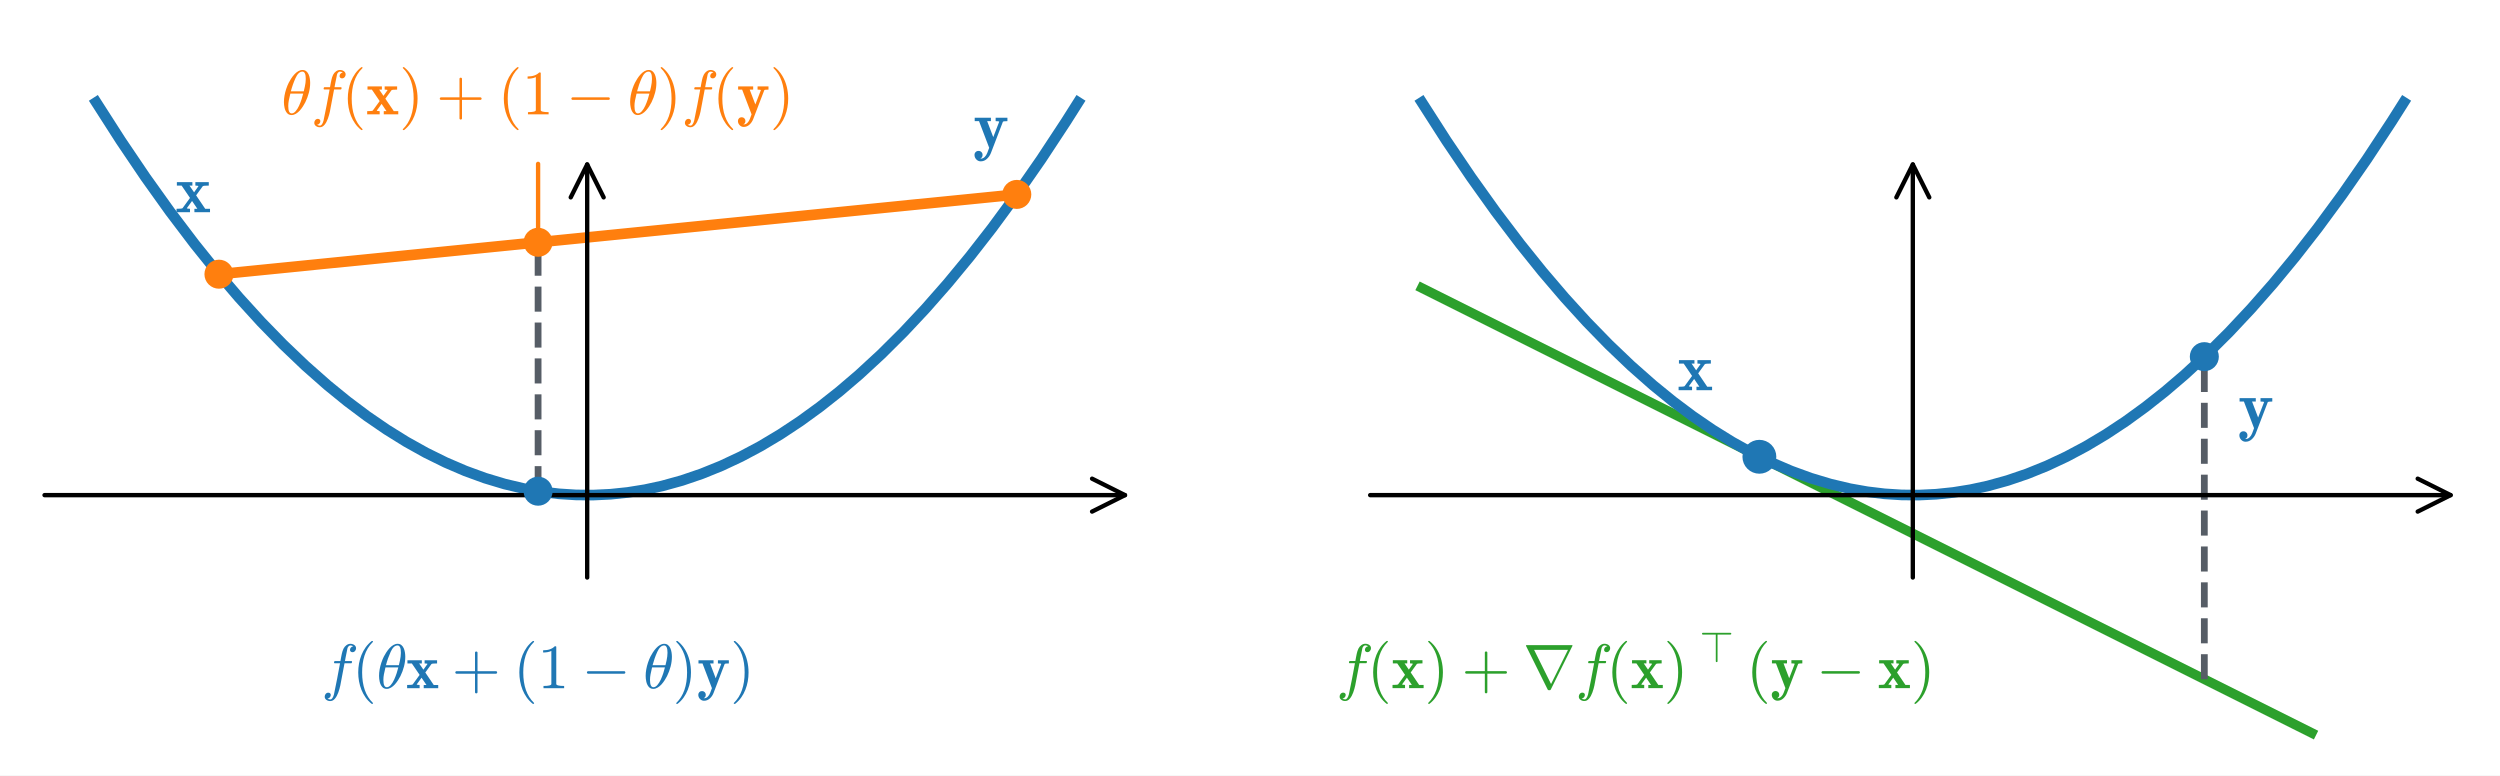
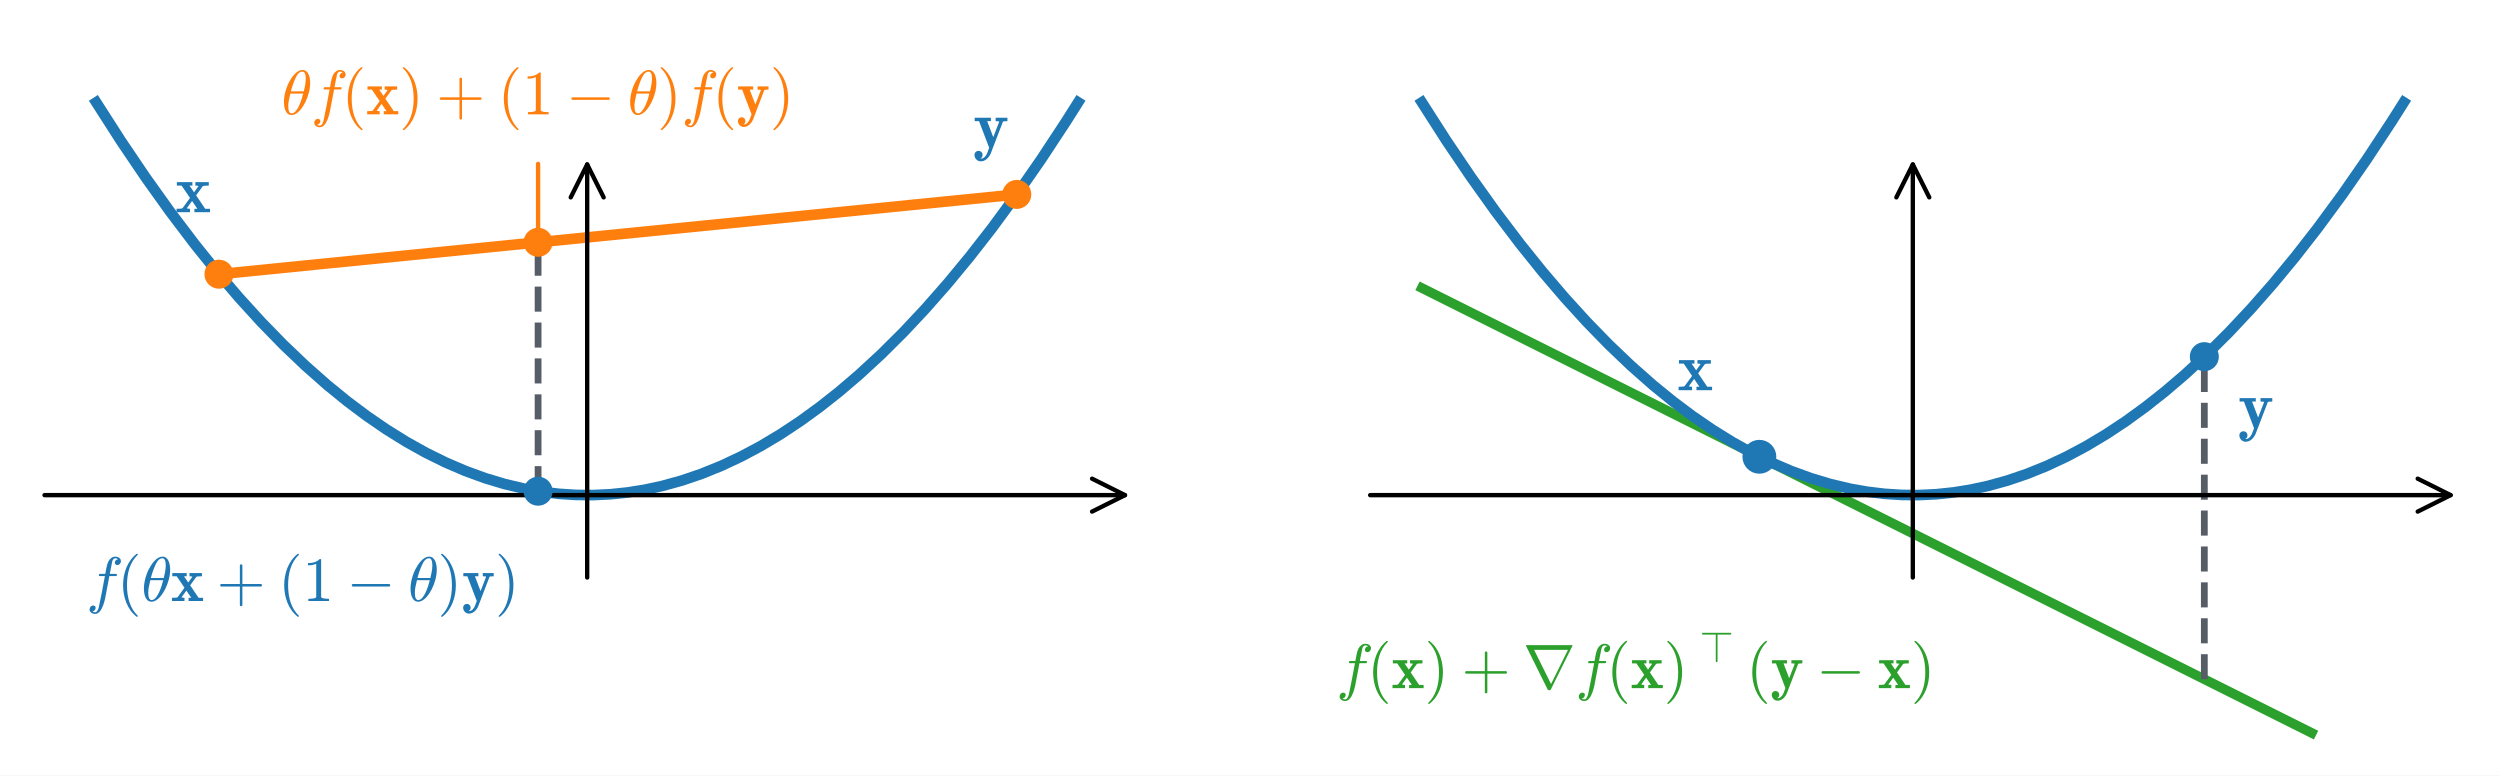
<svg xmlns="http://www.w3.org/2000/svg" xmlns:xlink="http://www.w3.org/1999/xlink" width="516.6pt" height="160.241pt" viewBox="0 0 516.6 160.241" version="1.1">
  <defs>
    <style type="text/css">*{stroke-linejoin: round; stroke-linecap: butt}</style>
  </defs>
  <g id="figure_1">
    <g id="patch_1">
      <path d="M 0 160.241  L 516.6 160.241  L 516.6 0  L 0 0  z " style="fill: #ffffff" />
    </g>
    <g id="axes_1">
      <g id="line2d_1">
        <path d="M 111.191 101.502  L 111.191 50.065  " clip-path="url(#p7239db960d)" style="fill: none; stroke-dasharray: 5.18,2.24; stroke-dashoffset: 0; stroke: #565d66; stroke-width: 1.4" />
      </g>
      <g id="line2d_2">
        <path d="M 19.882 21.15  L 24.967 29.083  L 30.053 36.608  L 35.138 43.725  L 40.224 50.434  L 44.8 56.124  L 49.377 61.483  L 53.954 66.512  L 58.531 71.21  L 63.108 75.578  L 67.685 79.616  L 71.753 82.928  L 75.822 85.979  L 79.89 88.768  L 83.958 91.297  L 88.027 93.565  L 92.095 95.571  L 96.163 97.317  L 100.232 98.801  L 104.3 100.025  L 108.368 100.988  L 111.928 101.616  L 115.488 102.044  L 119.048 102.272  L 122.608 102.301  L 126.168 102.13  L 129.727 101.758  L 133.287 101.187  L 136.847 100.417  L 140.915 99.291  L 144.984 97.904  L 149.052 96.256  L 153.12 94.348  L 157.189 92.178  L 161.257 89.747  L 165.325 87.055  L 169.394 84.102  L 173.462 80.889  L 177.53 77.414  L 182.107 73.192  L 186.684 68.641  L 191.261 63.759  L 195.838 58.546  L 200.415 53.003  L 204.992 47.13  L 210.077 40.217  L 215.163 32.896  L 220.248 25.167  L 222.791 21.15  L 222.791 21.15  " clip-path="url(#p7239db960d)" style="fill: none; stroke: #1f77b4; stroke-width: 2.2; stroke-linecap: square" />
      </g>
      <g id="line2d_3">
        <path d="M 45.245 56.659  L 210.109 40.173  " clip-path="url(#p7239db960d)" style="fill: none; stroke: #ff7f0e; stroke-width: 2.2; stroke-linecap: square" />
      </g>
      <g id="text_1">
        <g style="fill: #1f77b4" transform="translate(36.24023 43.93959) scale(0.14 -0.14)">
          <defs>
            <path id="Cmb10-2d" d="M 109 0  L 109 325  Q 628 325 678 384  L 1381 1350  L 588 2516  L 141 2516  L 141 2841  L 1606 2841  L 1606 2516  L 1331 2516  L 1766 1881  L 2181 2463  Q 2181 2491 2072 2503  Q 1963 2516 1888 2516  L 1888 2841  L 3156 2841  L 3156 2516  Q 2638 2516 2584 2456  L 1959 1594  L 2816 325  L 3272 325  L 3272 0  L 1797 0  L 1797 325  L 2075 325  L 1575 1063  L 1081 378  Q 1081 356 1193 340  Q 1306 325 1381 325  L 1381 0  L 109 0  z " transform="scale(0.015625)" />
          </defs>
          <use xlink:href="#Cmb10-2d" transform="translate(0 0.609375)" />
        </g>
      </g>
      <g id="text_2">
        <g style="fill: #1f77b4" transform="translate(201.1039 30.62368) scale(0.14 -0.14)">
          <defs>
            <path id="Cmb10-6b" d="M 709 -1281  Q 469 -1281 295 -1100  Q 122 -919 122 -672  Q 122 -513 231 -403  Q 341 -294 506 -294  Q 666 -294 775 -403  Q 884 -513 884 -672  Q 884 -925 672 -1019  Q 684 -1025 709 -1025  Q 925 -1025 1083 -869  Q 1241 -713 1325 -494  L 1509 0  L 550 2516  L 141 2516  L 141 2841  L 1672 2841  L 1672 2516  L 1319 2516  L 1894 1006  L 2456 2463  Q 2456 2494 2342 2505  Q 2228 2516 2119 2516  L 2119 2841  L 3231 2841  L 3231 2516  Q 2828 2516 2803 2456  L 1672 -494  Q 1544 -822 1291 -1051  Q 1038 -1281 709 -1281  z " transform="scale(0.015625)" />
          </defs>
          <use xlink:href="#Cmb10-6b" transform="translate(0 0.609375)" />
        </g>
      </g>
      <g id="patch_2">
        <path d="M 111.191 33.866  Q 111.191 40.697 111.191 47.528  " style="fill: none; stroke: #ff7f0e; stroke-width: 0.9; stroke-linecap: round" />
      </g>
      <g id="text_3">
        <g style="fill: #ff7f0e" transform="translate(58.15091 23.62873) scale(0.13 -0.13)">
          <defs>
            <path id="Cmmi10-12" d="M 1031 -72  Q 741 -72 566 140  Q 391 353 323 653  Q 256 953 256 1247  L 256 1253  Q 256 1572 317 1915  Q 378 2259 493 2601  Q 609 2944 744 3213  Q 838 3400 986 3631  Q 1134 3863 1317 4064  Q 1500 4266 1711 4389  Q 1922 4513 2138 4513  L 2144 4513  Q 2375 4513 2529 4384  Q 2684 4256 2770 4056  Q 2856 3856 2890 3628  Q 2925 3400 2925 3194  Q 2925 2709 2794 2204  Q 2663 1700 2431 1228  Q 2344 1050 2189 809  Q 2034 569 1861 378  Q 1688 188 1472 58  Q 1256 -72 1038 -72  L 1031 -72  z M 1044 97  Q 1256 97 1451 323  Q 1647 550 1794 873  Q 1941 1197 2052 1536  Q 2163 1875 2216 2113  L 909 2113  Q 809 1709 753 1417  Q 697 1125 697 844  Q 697 97 1044 97  z M 959 2338  L 2272 2338  Q 2341 2619 2381 2808  Q 2422 2997 2450 3206  Q 2478 3416 2478 3597  Q 2478 4347 2138 4347  Q 1731 4347 1436 3692  Q 1141 3038 959 2338  z " transform="scale(0.015625)" />
            <path id="Cmmi10-57" d="M 622 -1056  Q 741 -1147 909 -1147  Q 1138 -1147 1281 -641  Q 1341 -397 1606 966  L 1900 2534  L 1350 2534  Q 1288 2534 1288 2619  Q 1313 2759 1369 2759  L 1941 2759  L 2016 3175  Q 2053 3369 2084 3508  Q 2116 3647 2152 3765  Q 2188 3884 2259 4031  Q 2369 4241 2555 4377  Q 2741 4513 2956 4513  Q 3097 4513 3230 4461  Q 3363 4409 3447 4306  Q 3531 4203 3531 4063  Q 3531 3900 3423 3779  Q 3316 3659 3163 3659  Q 3059 3659 2986 3723  Q 2913 3788 2913 3891  Q 2913 4031 3008 4136  Q 3103 4241 3244 4256  Q 3125 4347 2950 4347  Q 2853 4347 2767 4256  Q 2681 4166 2656 4063  Q 2616 3900 2478 3181  L 2400 2759  L 3059 2759  Q 3122 2759 3122 2675  Q 3119 2659 3109 2620  Q 3100 2581 3083 2557  Q 3066 2534 3041 2534  L 2356 2534  L 2059 972  Q 2003 631 1929 279  Q 1856 -72 1723 -442  Q 1591 -813 1384 -1063  Q 1178 -1313 897 -1313  Q 681 -1313 511 -1189  Q 341 -1066 341 -863  Q 341 -700 445 -579  Q 550 -459 709 -459  Q 816 -459 887 -523  Q 959 -588 959 -691  Q 959 -828 857 -942  Q 756 -1056 622 -1056  z " transform="scale(0.015625)" />
            <path id="Cmr10-77" d="M 1984 -1588  Q 1628 -1306 1370 -942  Q 1113 -578 948 -165  Q 784 247 703 697  Q 622 1147 622 1600  Q 622 2059 703 2509  Q 784 2959 951 3375  Q 1119 3791 1378 4153  Q 1638 4516 1984 4788  Q 1984 4800 2016 4800  L 2075 4800  Q 2094 4800 2109 4783  Q 2125 4766 2125 4744  Q 2125 4716 2113 4703  Q 1800 4397 1592 4047  Q 1384 3697 1257 3301  Q 1131 2906 1075 2482  Q 1019 2059 1019 1600  Q 1019 -434 2106 -1491  Q 2125 -1509 2125 -1544  Q 2125 -1559 2108 -1579  Q 2091 -1600 2075 -1600  L 2016 -1600  Q 1984 -1600 1984 -1588  z " transform="scale(0.015625)" />
            <path id="Cmr10-44" d="M 416 -1600  Q 359 -1600 359 -1544  Q 359 -1516 372 -1503  Q 1466 -434 1466 1600  Q 1466 3634 384 4691  Q 359 4706 359 4744  Q 359 4766 376 4783  Q 394 4800 416 4800  L 475 4800  Q 494 4800 506 4788  Q 966 4425 1272 3906  Q 1578 3388 1720 2800  Q 1863 2213 1863 1600  Q 1863 1147 1786 708  Q 1709 269 1542 -157  Q 1375 -584 1119 -945  Q 863 -1306 506 -1588  Q 494 -1600 475 -1600  L 416 -1600  z " transform="scale(0.015625)" />
            <path id="Cmr10-4c" d="M 481 1472  Q 428 1472 393 1512  Q 359 1553 359 1600  Q 359 1647 393 1687  Q 428 1728 481 1728  L 2363 1728  L 2363 3616  Q 2363 3666 2400 3698  Q 2438 3731 2491 3731  Q 2538 3731 2578 3698  Q 2619 3666 2619 3616  L 2619 1728  L 4500 1728  Q 4547 1728 4581 1687  Q 4616 1647 4616 1600  Q 4616 1553 4581 1512  Q 4547 1472 4500 1472  L 2619 1472  L 2619 -416  Q 2619 -466 2578 -498  Q 2538 -531 2491 -531  Q 2438 -531 2400 -498  Q 2363 -466 2363 -416  L 2363 1472  L 481 1472  z " transform="scale(0.015625)" />
            <path id="Cmr10-64" d="M 594 0  L 594 225  Q 1394 225 1394 428  L 1394 3788  Q 1063 3628 556 3628  L 556 3853  Q 1341 3853 1741 4263  L 1831 4263  Q 1853 4263 1873 4245  Q 1894 4228 1894 4206  L 1894 428  Q 1894 225 2694 225  L 2694 0  L 594 0  z " transform="scale(0.015625)" />
            <path id="Cmsy10-11" d="M 653 1472  Q 600 1472 565 1512  Q 531 1553 531 1600  Q 531 1647 565 1687  Q 600 1728 653 1728  L 4325 1728  Q 4375 1728 4408 1687  Q 4441 1647 4441 1600  Q 4441 1553 4408 1512  Q 4375 1472 4325 1472  L 653 1472  z " transform="scale(0.015625)" />
          </defs>
          <use xlink:href="#Cmmi10-12" />
          <use xlink:href="#Cmmi10-57" transform="translate(46.92383 0)" />
          <use xlink:href="#Cmr10-77" transform="translate(95.80078 0)" />
          <use xlink:href="#Cmb10-2d" transform="translate(134.6191 0)" />
          <use xlink:href="#Cmr10-44" transform="translate(187.3047 0)" />
          <use xlink:href="#Cmr10-4c" transform="translate(246.1231 0)" />
          <use xlink:href="#Cmr10-77" transform="translate(343.8087 0)" />
          <use xlink:href="#Cmr10-64" transform="translate(382.6271 0)" />
          <use xlink:href="#Cmsy10-11" transform="translate(452.6271 0)" />
          <use xlink:href="#Cmmi10-12" transform="translate(550.3127 0)" />
          <use xlink:href="#Cmr10-44" transform="translate(597.2366 0)" />
          <use xlink:href="#Cmmi10-57" transform="translate(636.0549 0)" />
          <use xlink:href="#Cmr10-77" transform="translate(684.9319 0)" />
          <use xlink:href="#Cmb10-6b" transform="translate(723.7502 0)" />
          <use xlink:href="#Cmr10-44" transform="translate(776.4358 0)" />
        </g>
      </g>
      <g id="text_4">
-         <g style="fill: #1f77b4" transform="translate(66.40591 142.2037) scale(0.13 -0.13)">
+         <g id="patch_3">
+           <path d="M 16.256 129.989  L 108.946 129.989  L 108.946 109.631  L 16.256 109.631  z " style="fill: #ffffff" />
+         </g>
+         <g style="fill: #1f77b4" transform="translate(17.81636 124.1909) scale(0.13 -0.13)">
          <use xlink:href="#Cmmi10-57" />
          <use xlink:href="#Cmr10-77" transform="translate(48.87695 0)" />
          <use xlink:href="#Cmmi10-12" transform="translate(87.69531 0)" />
          <use xlink:href="#Cmb10-2d" transform="translate(134.6191 0)" />
          <use xlink:href="#Cmr10-4c" transform="translate(207.3047 0)" />
          <use xlink:href="#Cmr10-77" transform="translate(304.9903 0)" />
          <use xlink:href="#Cmr10-64" transform="translate(343.8087 0)" />
          <use xlink:href="#Cmsy10-11" transform="translate(413.8088 0)" />
          <use xlink:href="#Cmmi10-12" transform="translate(511.4944 0)" />
          <use xlink:href="#Cmr10-44" transform="translate(558.4182 0)" />
          <use xlink:href="#Cmb10-6b" transform="translate(597.2366 0)" />
          <use xlink:href="#Cmr10-44" transform="translate(649.9221 0)" />
        </g>
      </g>
-       <g id="patch_3">
+       <g id="patch_4">
        <path d="M 9.203 102.314  Q 121.338 102.314 232.467 102.314  " style="fill: none; stroke: #000000; stroke-width: 0.9; stroke-linecap: round" />
        <path d="M 225.667 98.914  L 232.467 102.314  L 225.667 105.714  " style="fill: none; stroke: #000000; stroke-width: 0.9; stroke-linecap: round" />
      </g>
-       <g id="patch_4">
+       <g id="patch_5">
        <path d="M 121.336 119.337  Q 121.336 76.157 121.336 33.983  " style="fill: none; stroke: #000000; stroke-width: 0.9; stroke-linecap: round" />
        <path d="M 117.936 40.783  L 121.336 33.983  L 124.736 40.783  " style="fill: none; stroke: #000000; stroke-width: 0.9; stroke-linecap: round" />
      </g>
      <g id="line2d_4">
        <defs>
          <path id="mb4056238e5" d="M 0 2.5  C 0.663 2.5 1.299 2.237 1.768 1.768  C 2.237 1.299 2.5 0.663 2.5 0  C 2.5 -0.663 2.237 -1.299 1.768 -1.768  C 1.299 -2.237 0.663 -2.5 0 -2.5  C -0.663 -2.5 -1.299 -2.237 -1.768 -1.768  C -2.237 -1.299 -2.5 -0.663 -2.5 0  C -2.5 0.663 -2.237 1.299 -1.768 1.768  C -1.299 2.237 -0.663 2.5 0 2.5  z " style="stroke: #ff7f0e" />
        </defs>
        <g clip-path="url(#p7239db960d)">
          <use xlink:href="#mb4056238e5" x="45.245" y="56.659" style="fill: #ff7f0e; stroke: #ff7f0e" />
          <use xlink:href="#mb4056238e5" x="210.109" y="40.173" style="fill: #ff7f0e; stroke: #ff7f0e" />
        </g>
      </g>
      <g id="line2d_5">
        <defs>
          <path id="m9a1dc8a108" d="M 0 2.5  C 0.663 2.5 1.299 2.237 1.768 1.768  C 2.237 1.299 2.5 0.663 2.5 0  C 2.5 -0.663 2.237 -1.299 1.768 -1.768  C 1.299 -2.237 0.663 -2.5 0 -2.5  C -0.663 -2.5 -1.299 -2.237 -1.768 -1.768  C -2.237 -1.299 -2.5 -0.663 -2.5 0  C -2.5 0.663 -2.237 1.299 -1.768 1.768  C -1.299 2.237 -0.663 2.5 0 2.5  z " style="stroke: #1f77b4" />
        </defs>
        <g clip-path="url(#p7239db960d)">
          <use xlink:href="#m9a1dc8a108" x="111.191" y="101.502" style="fill: #1f77b4; stroke: #1f77b4" />
        </g>
      </g>
      <g id="line2d_6">
        <g clip-path="url(#p7239db960d)">
          <use xlink:href="#mb4056238e5" x="111.191" y="50.065" style="fill: #ff7f0e; stroke: #ff7f0e" />
        </g>
      </g>
    </g>
    <g id="axes_2">
      <g id="line2d_7">
        <path d="M 293.809 59.513  L 477.695 151.456  L 477.695 151.456  " clip-path="url(#p000fdfca72)" style="fill: none; stroke: #2ca02c; stroke-width: 2; stroke-linecap: square" />
      </g>
      <g id="line2d_8">
        <path d="M 455.502 140.359  L 455.502 73.7  " clip-path="url(#p000fdfca72)" style="fill: none; stroke-dasharray: 5.18,2.24; stroke-dashoffset: 0; stroke: #565d66; stroke-width: 1.4" />
      </g>
      <g id="line2d_9">
        <path d="M 293.809 21.15  L 298.895 29.083  L 303.98 36.608  L 309.065 43.725  L 314.151 50.434  L 318.728 56.124  L 323.305 61.483  L 327.882 66.512  L 332.458 71.21  L 337.035 75.578  L 341.612 79.616  L 345.681 82.928  L 349.749 85.979  L 353.817 88.768  L 357.886 91.297  L 361.954 93.565  L 366.022 95.571  L 370.091 97.317  L 374.159 98.801  L 378.227 100.025  L 382.296 100.988  L 385.856 101.616  L 389.415 102.044  L 392.975 102.272  L 396.535 102.301  L 400.095 102.13  L 403.655 101.758  L 407.214 101.187  L 410.774 100.417  L 414.843 99.291  L 418.911 97.904  L 422.979 96.256  L 427.048 94.348  L 431.116 92.178  L 435.184 89.747  L 439.253 87.055  L 443.321 84.102  L 447.389 80.889  L 451.458 77.414  L 456.035 73.192  L 460.612 68.641  L 465.188 63.759  L 469.765 58.546  L 474.342 53.003  L 478.919 47.13  L 484.005 40.217  L 489.09 32.896  L 494.175 25.167  L 496.718 21.15  L 496.718 21.15  " clip-path="url(#p000fdfca72)" style="fill: none; stroke: #1f77b4; stroke-width: 2.2; stroke-linecap: square" />
      </g>
      <g id="text_5">
        <g style="fill: #1f77b4" transform="translate(346.6277 80.71686) scale(0.14 -0.14)">
          <use xlink:href="#Cmb10-2d" transform="translate(0 0.609375)" />
        </g>
      </g>
      <g id="text_6">
        <g style="fill: #1f77b4" transform="translate(462.4773 88.56374) scale(0.14 -0.14)">
          <use xlink:href="#Cmb10-6b" transform="translate(0 0.609375)" />
        </g>
      </g>
      <g id="text_7">
        <g style="fill: #2ca02c" transform="translate(276.1293 142.2037) scale(0.13 -0.13)">
          <defs>
            <path id="Cmsy10-6e" d="M 2503 -141  L 300 4300  Q 300 4306 298 4311  Q 297 4316 294 4319  Q 294 4372 347 4372  L 4978 4372  Q 5031 4372 5031 4319  Q 5031 4313 5029 4309  Q 5028 4306 5025 4300  L 2822 -141  Q 2791 -213 2706 -213  L 2619 -213  Q 2534 -213 2503 -141  z M 2847 416  L 4569 3891  L 1125 3891  L 2847 416  z " transform="scale(0.015625)" />
            <path id="Cmsy10-64" d="M 2363 122  L 2363 4006  L 481 4006  Q 428 4006 393 4047  Q 359 4088 359 4134  Q 359 4181 393 4222  Q 428 4263 481 4263  L 4506 4263  Q 4553 4263 4587 4222  Q 4622 4181 4622 4134  Q 4622 4088 4587 4047  Q 4553 4006 4506 4006  L 2619 4006  L 2619 122  Q 2619 69 2578 34  Q 2538 0 2491 0  Q 2438 0 2400 34  Q 2363 69 2363 122  z " transform="scale(0.015625)" />
          </defs>
          <use xlink:href="#Cmmi10-57" transform="translate(0 0.084203)" />
          <use xlink:href="#Cmr10-77" transform="translate(48.87695 0.084203)" />
          <use xlink:href="#Cmb10-2d" transform="translate(87.69531 0.084203)" />
          <use xlink:href="#Cmr10-44" transform="translate(140.3809 0.084203)" />
          <use xlink:href="#Cmr10-4c" transform="translate(199.1993 0.084203)" />
          <use xlink:href="#Cmsy10-6e" transform="translate(296.8849 0.084203)" />
          <use xlink:href="#Cmmi10-57" transform="translate(380.1857 0.084203)" />
          <use xlink:href="#Cmr10-77" transform="translate(429.0626 0.084203)" />
          <use xlink:href="#Cmb10-2d" transform="translate(467.881 0.084203)" />
          <use xlink:href="#Cmr10-44" transform="translate(520.5665 0.084203)" />
          <use xlink:href="#Cmsy10-64" transform="translate(577.3892 41.37344) scale(0.7)" />
          <use xlink:href="#Cmr10-77" transform="translate(651.4895 0.084203)" />
          <use xlink:href="#Cmb10-6b" transform="translate(690.3079 0.084203)" />
          <use xlink:href="#Cmsy10-11" transform="translate(762.9935 0.084203)" />
          <use xlink:href="#Cmb10-2d" transform="translate(860.6791 0.084203)" />
          <use xlink:href="#Cmr10-44" transform="translate(913.3647 0.084203)" />
        </g>
      </g>
-       <g id="patch_5">
+       <g id="patch_6">
        <path d="M 283.13 102.314  Q 395.266 102.314 506.395 102.314  " style="fill: none; stroke: #000000; stroke-width: 0.9; stroke-linecap: round" />
        <path d="M 499.595 98.914  L 506.395 102.314  L 499.595 105.714  " style="fill: none; stroke: #000000; stroke-width: 0.9; stroke-linecap: round" />
      </g>
-       <g id="patch_6">
+       <g id="patch_7">
        <path d="M 395.264 119.337  Q 395.264 76.157 395.264 33.983  " style="fill: none; stroke: #000000; stroke-width: 0.9; stroke-linecap: round" />
        <path d="M 391.864 40.783  L 395.264 33.983  L 398.664 40.783  " style="fill: none; stroke: #000000; stroke-width: 0.9; stroke-linecap: round" />
      </g>
      <g id="line2d_10">
        <defs>
          <path id="m02aa2b9f1b" d="M 0 3  C 0.796 3 1.559 2.684 2.121 2.121  C 2.684 1.559 3 0.796 3 0  C 3 -0.796 2.684 -1.559 2.121 -2.121  C 1.559 -2.684 0.796 -3 0 -3  C -0.796 -3 -1.559 -2.684 -2.121 -2.121  C -2.684 -1.559 -3 -0.796 -3 0  C -3 0.796 -2.684 1.559 -2.121 2.121  C -1.559 2.684 -0.796 3 0 3  z " style="stroke: #1f77b4" />
        </defs>
        <g clip-path="url(#p000fdfca72)">
          <use xlink:href="#m02aa2b9f1b" x="363.559" y="94.388" style="fill: #1f77b4; stroke: #1f77b4" />
        </g>
      </g>
      <g id="line2d_11">
        <g clip-path="url(#p000fdfca72)">
          <use xlink:href="#m9a1dc8a108" x="455.502" y="73.7" style="fill: #1f77b4; stroke: #1f77b4" />
        </g>
      </g>
    </g>
  </g>
  <defs>
    <clipPath id="p7239db960d">
      <rect x="7.2" y="7.2" width="228.273" height="145.841" />
    </clipPath>
    <clipPath id="p000fdfca72">
      <rect x="281.127" y="7.2" width="228.273" height="145.841" />
    </clipPath>
  </defs>
</svg>
